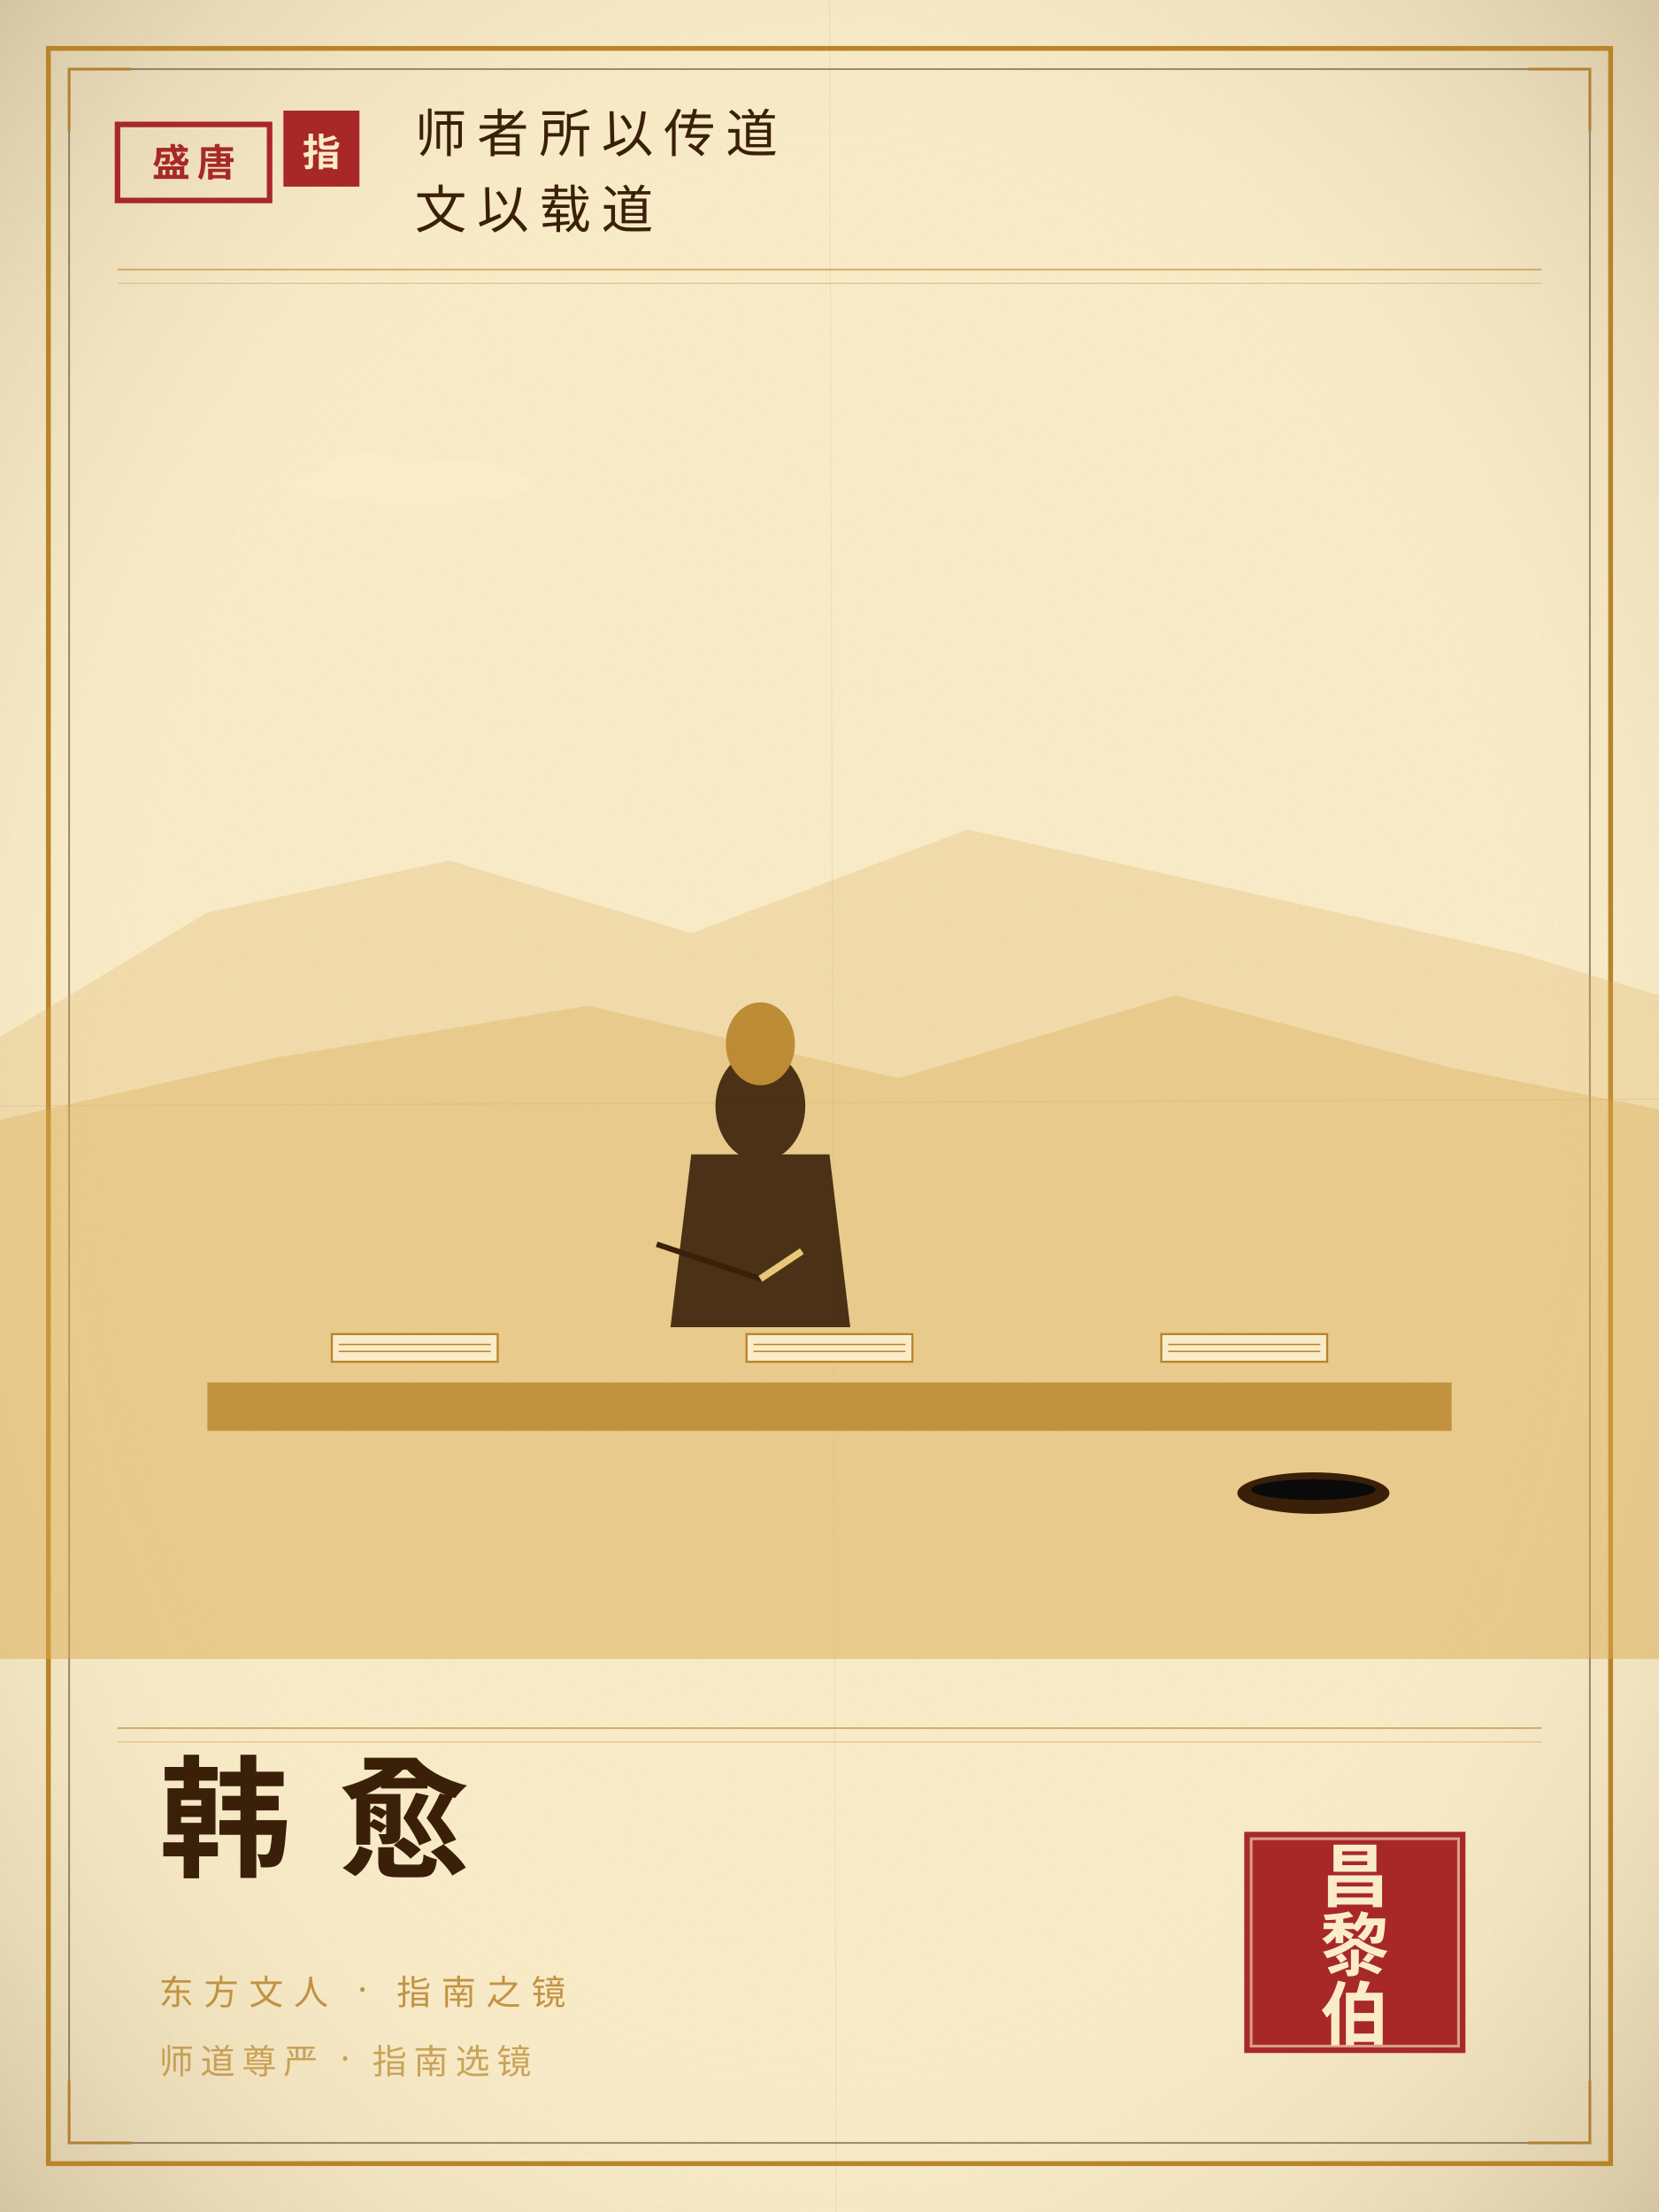
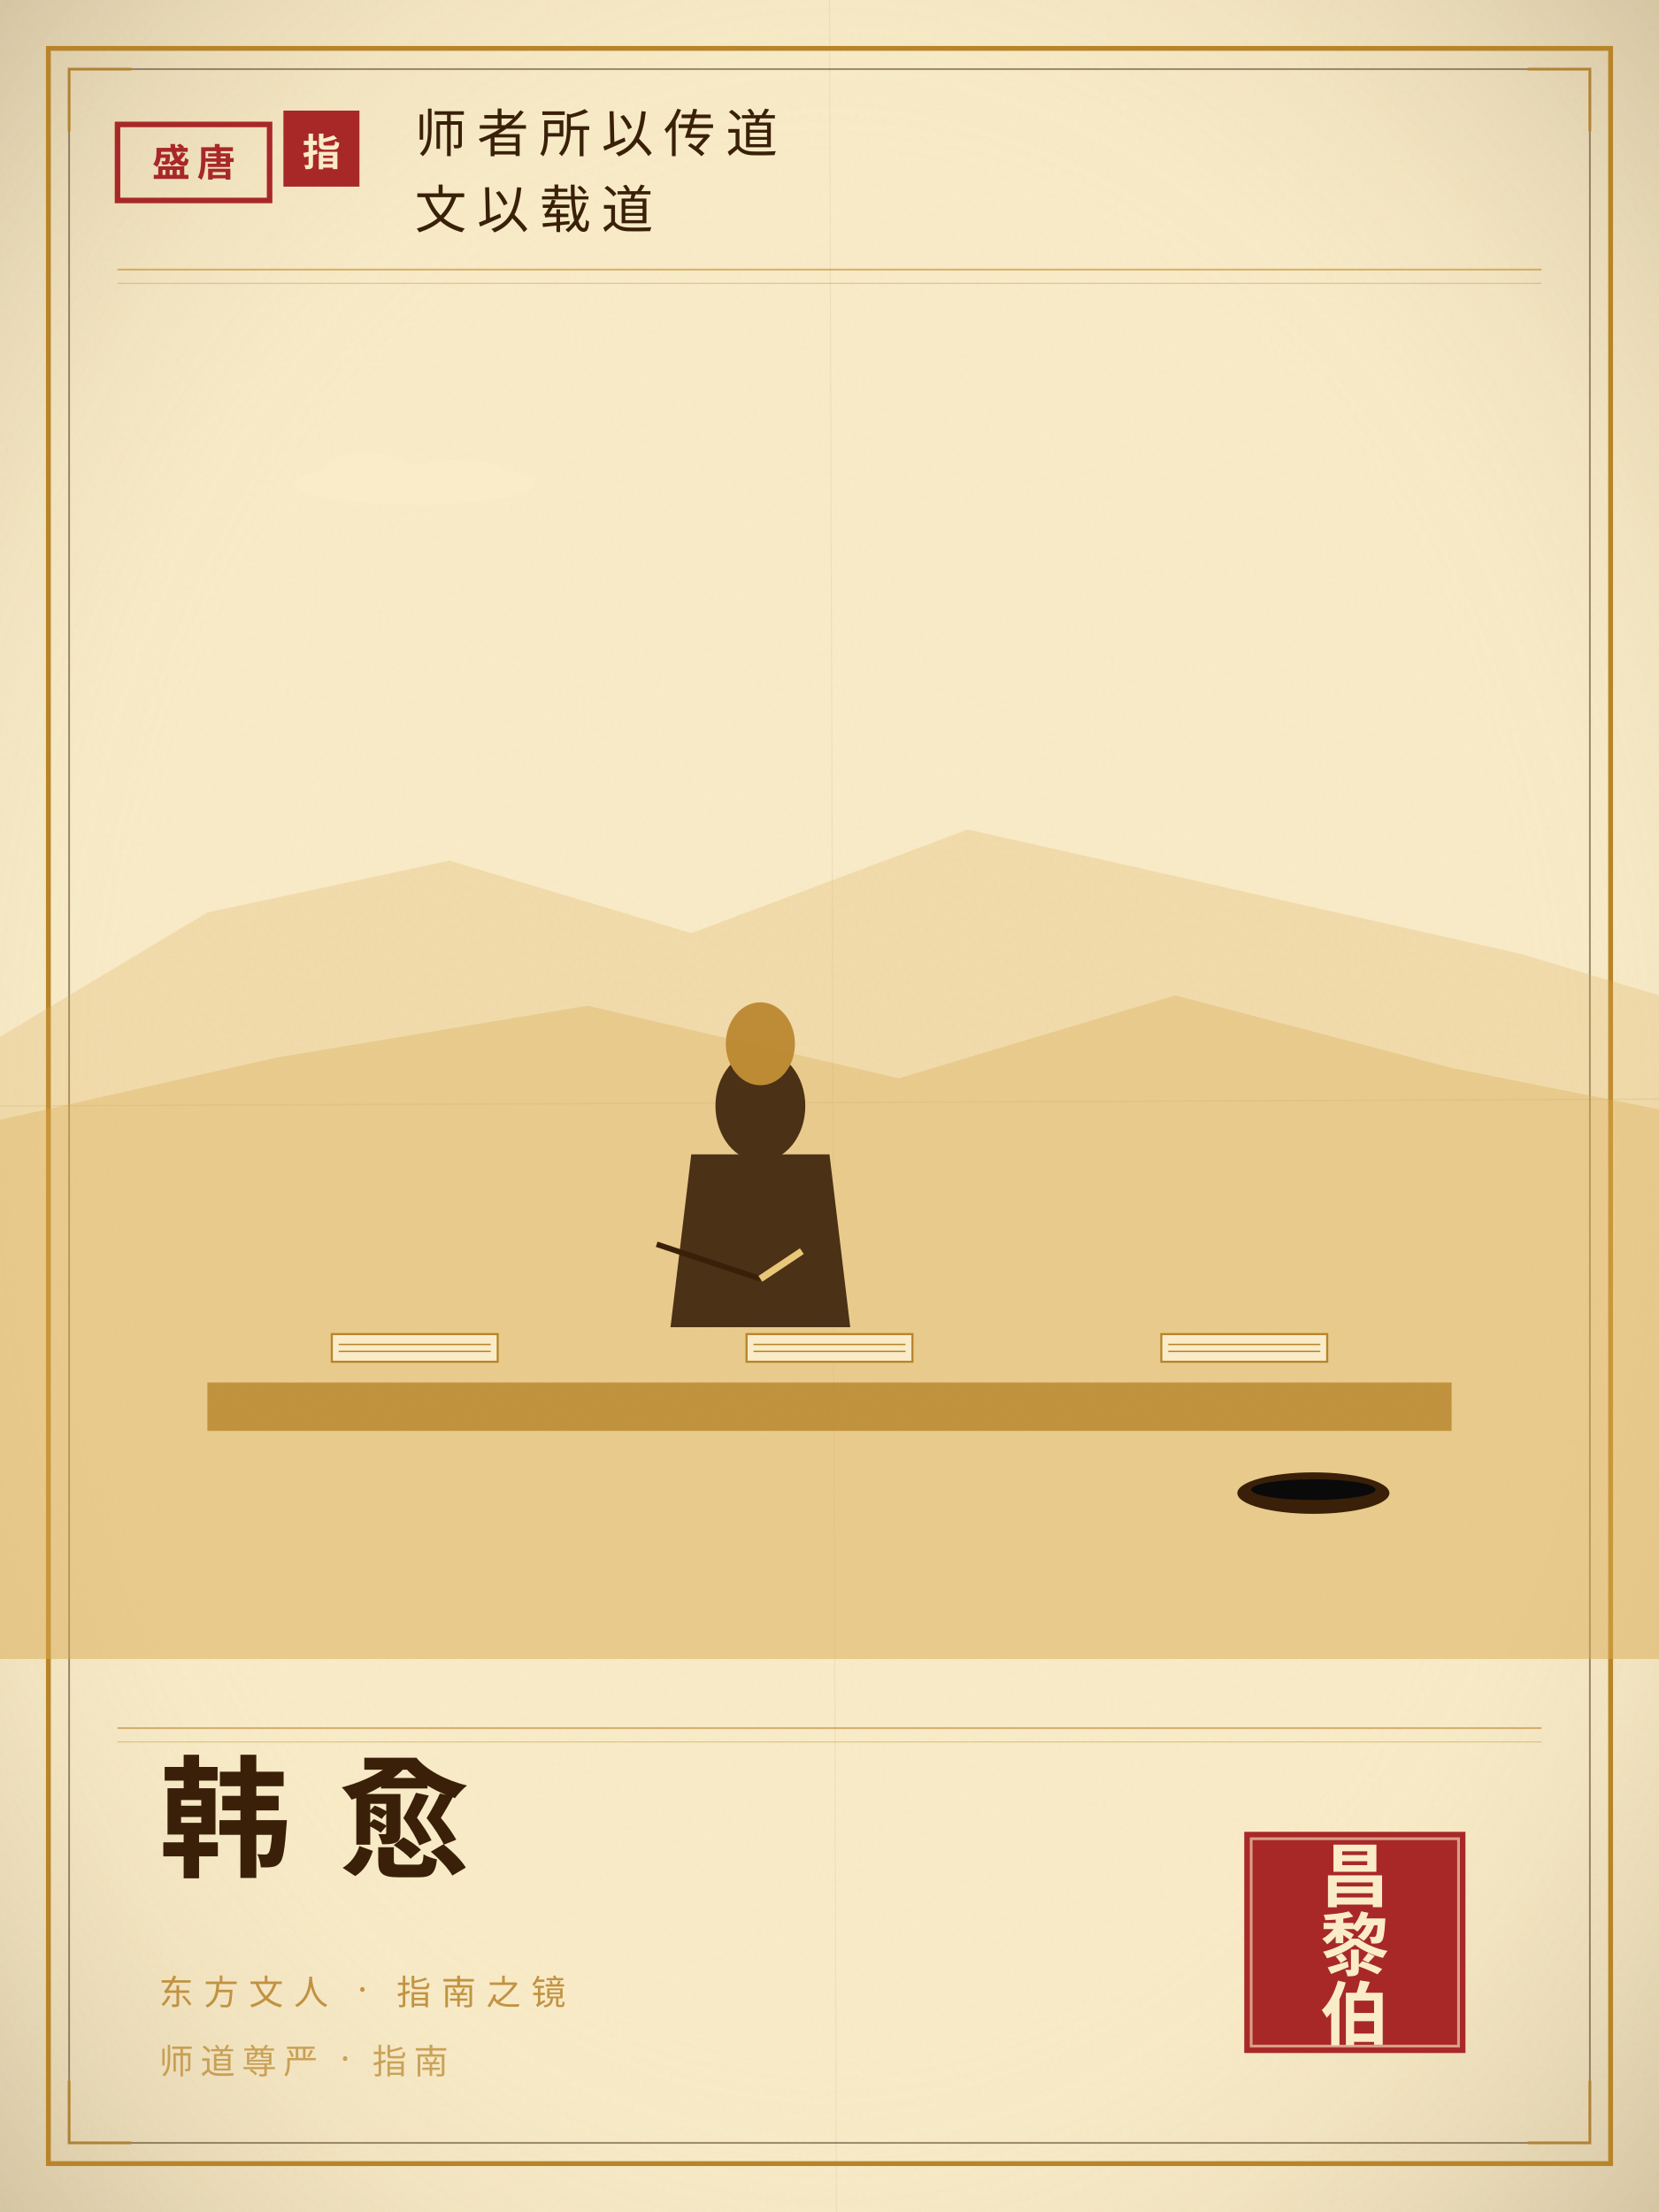
<svg xmlns="http://www.w3.org/2000/svg" viewBox="0 0 480 640" width="480" height="640" preserveAspectRatio="xMidYMid meet">
  <defs>
    <filter id="ink-60" x="-10%" y="-10%" width="120%" height="120%">
      <feTurbulence type="fractalNoise" baseFrequency="0.022" numOctaves="2" seed="60" result="noise" />
      <feDisplacementMap in="SourceGraphic" in2="noise" scale="2.4" />
    </filter>
    <filter id="ink-strong-60" x="-10%" y="-10%" width="120%" height="120%">
      <feTurbulence type="fractalNoise" baseFrequency="0.045" numOctaves="3" seed="67" result="noise" />
      <feDisplacementMap in="SourceGraphic" in2="noise" scale="3.6" />
    </filter>
    <filter id="wash-60" x="-20%" y="-20%" width="140%" height="140%">
      <feTurbulence type="fractalNoise" baseFrequency="0.018" numOctaves="2" seed="63" result="t" />
      <feDisplacementMap in="SourceGraphic" in2="t" scale="6" />
      <feGaussianBlur stdDeviation="0.6" />
    </filter>
    <filter id="haze-60">
      <feGaussianBlur stdDeviation="2.4" />
    </filter>
    <filter id="paper-60" x="0%" y="0%" width="100%" height="100%">
      <feTurbulence type="fractalNoise" baseFrequency="0.85" numOctaves="2" seed="71" result="grain" />
      <feColorMatrix in="grain" type="matrix" values="0 0 0 0 0.45                 0 0 0 0 0.35                 0 0 0 0 0.20                 0 0 0 0.10 0" />
    </filter>
  </defs>
  <rect x="0" y="0" width="480" height="640" fill="#faecc8" />
  <rect x="0" y="0" width="480" height="640" fill="#faecc8" filter="url(#paper-60)" opacity="0.55" />
  <radialGradient id="vignette-60" cx="50%" cy="50%" r="70%">
    <stop offset="60%" stop-color="#faecc8" stop-opacity="0" />
    <stop offset="100%" stop-color="#3a2008" stop-opacity="0.18" />
  </radialGradient>
  <rect x="0" y="0" width="480" height="640" fill="url(#vignette-60)" />
  <path d="M 0 320 L 480 318" stroke="#3a2008" stroke-width="0.4" opacity="0.08" />
  <path d="M 240 0 L 242 640" stroke="#3a2008" stroke-width="0.3" opacity="0.06" />
  <rect x="14" y="14" width="452" height="612" fill="none" stroke="#b8842a" stroke-width="1.4" />
  <rect x="20" y="20" width="440" height="600" fill="none" stroke="#3a2008" stroke-width="0.5" opacity="0.5" />
  <g stroke="#b8842a" stroke-width="0.9" fill="none" opacity="0.7">
    <path d="M 20 38 L 20 20 L 38 20" />
    <path d="M 442 20 L 460 20 L 460 38" />
    <path d="M 460 602 L 460 620 L 442 620" />
    <path d="M 38 620 L 20 620 L 20 602" />
  </g>
  <g>
    <g transform="translate(34 36)">
      <rect x="0" y="0" width="44" height="22" fill="none" stroke="#a82828" stroke-width="1.6" />
      <text x="22" y="15" text-anchor="middle" font-family="STKaiti, KaiTi, serif" font-size="11" fill="#a82828" letter-spacing="2" font-weight="600">盛唐</text>
    </g>
    <g transform="translate(82 32)">
      <rect x="0" y="0" width="22" height="22" fill="#a82828" />
      <text x="11" y="16" text-anchor="middle" font-family="serif" font-size="11" fill="#faecc8" font-weight="700">指</text>
    </g>
    <g transform="translate(120 44)">
      <text font-family="STKaiti, KaiTi, serif" font-size="15" fill="#3a2008" letter-spacing="3" font-weight="500">
        <tspan x="0" dy="0">师者所以传道</tspan>
        <tspan x="0" dy="22">文以载道</tspan>
      </text>
    </g>
    <line x1="34" y1="78" x2="446" y2="78" stroke="#b8842a" stroke-width="0.5" opacity="0.6" />
    <line x1="34" y1="82" x2="446" y2="82" stroke="#b8842a" stroke-width="0.3" opacity="0.4" />
  </g>
  <g>
    <g filter="url(#haze-50)" opacity="0.7">
      <path d="M 0 300 L 60 264 L 130 249 L 200 270 L 280 240 L 360 258 L 440 276 L 480 288 L 480 480 L 0 480 Z" fill="#d8a850" opacity="0.35" />
      <path d="M 0 324 L 80 306 L 170 291 L 260 312 L 340 288 L 420 309 L 480 321 L 480 480 L 0 480 Z" fill="#d8a850" opacity="0.55" />
    </g>
    <g fill="#faecc8" opacity="0.85">
      <ellipse cx="120" cy="140" rx="35" ry="6" />
      <ellipse cx="106" cy="136" rx="12.6" ry="5" />
      <ellipse cx="132.6" cy="137" rx="14" ry="4" />
    </g>
    <rect x="60" y="400" width="360" height="14" fill="#b8842a" opacity="0.8" />
    <g>
      <rect x="96" y="386" width="48" height="8" fill="#faecc8" stroke="#b8842a" stroke-width="0.6" />
      <line x1="98" y1="389" x2="142" y2="389" stroke="#b8842a" stroke-width="0.4" />
      <line x1="98" y1="391" x2="142" y2="391" stroke="#b8842a" stroke-width="0.4" />
    </g>
    <g>
      <rect x="216" y="386" width="48" height="8" fill="#faecc8" stroke="#b8842a" stroke-width="0.6" />
      <line x1="218" y1="389" x2="262" y2="389" stroke="#b8842a" stroke-width="0.4" />
      <line x1="218" y1="391" x2="262" y2="391" stroke="#b8842a" stroke-width="0.4" />
    </g>
    <g>
      <rect x="336" y="386" width="48" height="8" fill="#faecc8" stroke="#b8842a" stroke-width="0.6" />
      <line x1="338" y1="389" x2="382" y2="389" stroke="#b8842a" stroke-width="0.4" />
      <line x1="338" y1="391" x2="382" y2="391" stroke="#b8842a" stroke-width="0.4" />
    </g>
    <g>
      <ellipse cx="380" cy="432" rx="22" ry="6" fill="#3a2008" />
      <ellipse cx="380" cy="431" rx="18" ry="3" fill="#0a0a0a" />
    </g>
    <g transform="translate(220 320)" fill="#3a2008" opacity="0.9">
      <ellipse cx="0" cy="0" rx="13" ry="16" />
      <path d="M -20 14 L -26 64 L 26 64 L 20 14 Z" />
      <ellipse cx="0" cy="-18" rx="10" ry="12" fill="#b8842a" />
    </g>
    <line x1="190" y1="360" x2="220" y2="370" stroke="#3a2008" stroke-width="1.6" />
    <line x1="220" y1="370" x2="232" y2="362" stroke="#e8c878" stroke-width="2" />
  </g>
  <g>
    <line x1="34" y1="500" x2="446" y2="500" stroke="#b8842a" stroke-width="0.5" opacity="0.6" />
    <line x1="34" y1="504" x2="446" y2="504" stroke="#b8842a" stroke-width="0.3" opacity="0.4" />
    <g transform="translate(46 540)">
      <text font-family="STKaiti, KaiTi, serif" font-size="38" fill="#3a2008" letter-spacing="14" font-weight="700">韩愈</text>
      <text x="0" y="40" font-family="STKaiti, KaiTi, serif" font-size="10" fill="#b8842a" letter-spacing="3" opacity="0.85">东方文人 · 指南之镜</text>
    </g>
    <g transform="translate(360 530)">
      <rect x="0" y="0" width="64" height="64" fill="#a82828" filter="url(#ink-27)" />
      <rect x="2" y="2" width="60" height="60" fill="none" stroke="#faecc8" stroke-width="0.8" opacity="0.6" />
      <text x="32" y="20" text-anchor="middle" font-family="serif" font-size="20" fill="#faecc8" font-weight="900">昌</text>
      <text x="32" y="40" text-anchor="middle" font-family="serif" font-size="20" fill="#faecc8" font-weight="900">黎</text>
      <text x="32" y="60" text-anchor="middle" font-family="serif" font-size="20" fill="#faecc8" font-weight="900">伯</text>
    </g>
  </g>
  <g transform="translate(46 600)">
-     <text font-family="STKaiti, KaiTi, serif" font-size="10" fill="#b8842a" letter-spacing="2" opacity="0.7">师道尊严 · 指南选镜</text>
+     <text font-family="STKaiti, KaiTi, serif" font-size="10" fill="#b8842a" letter-spacing="2" opacity="0.7">师道尊严 · 指南</text>
  </g>
</svg>
